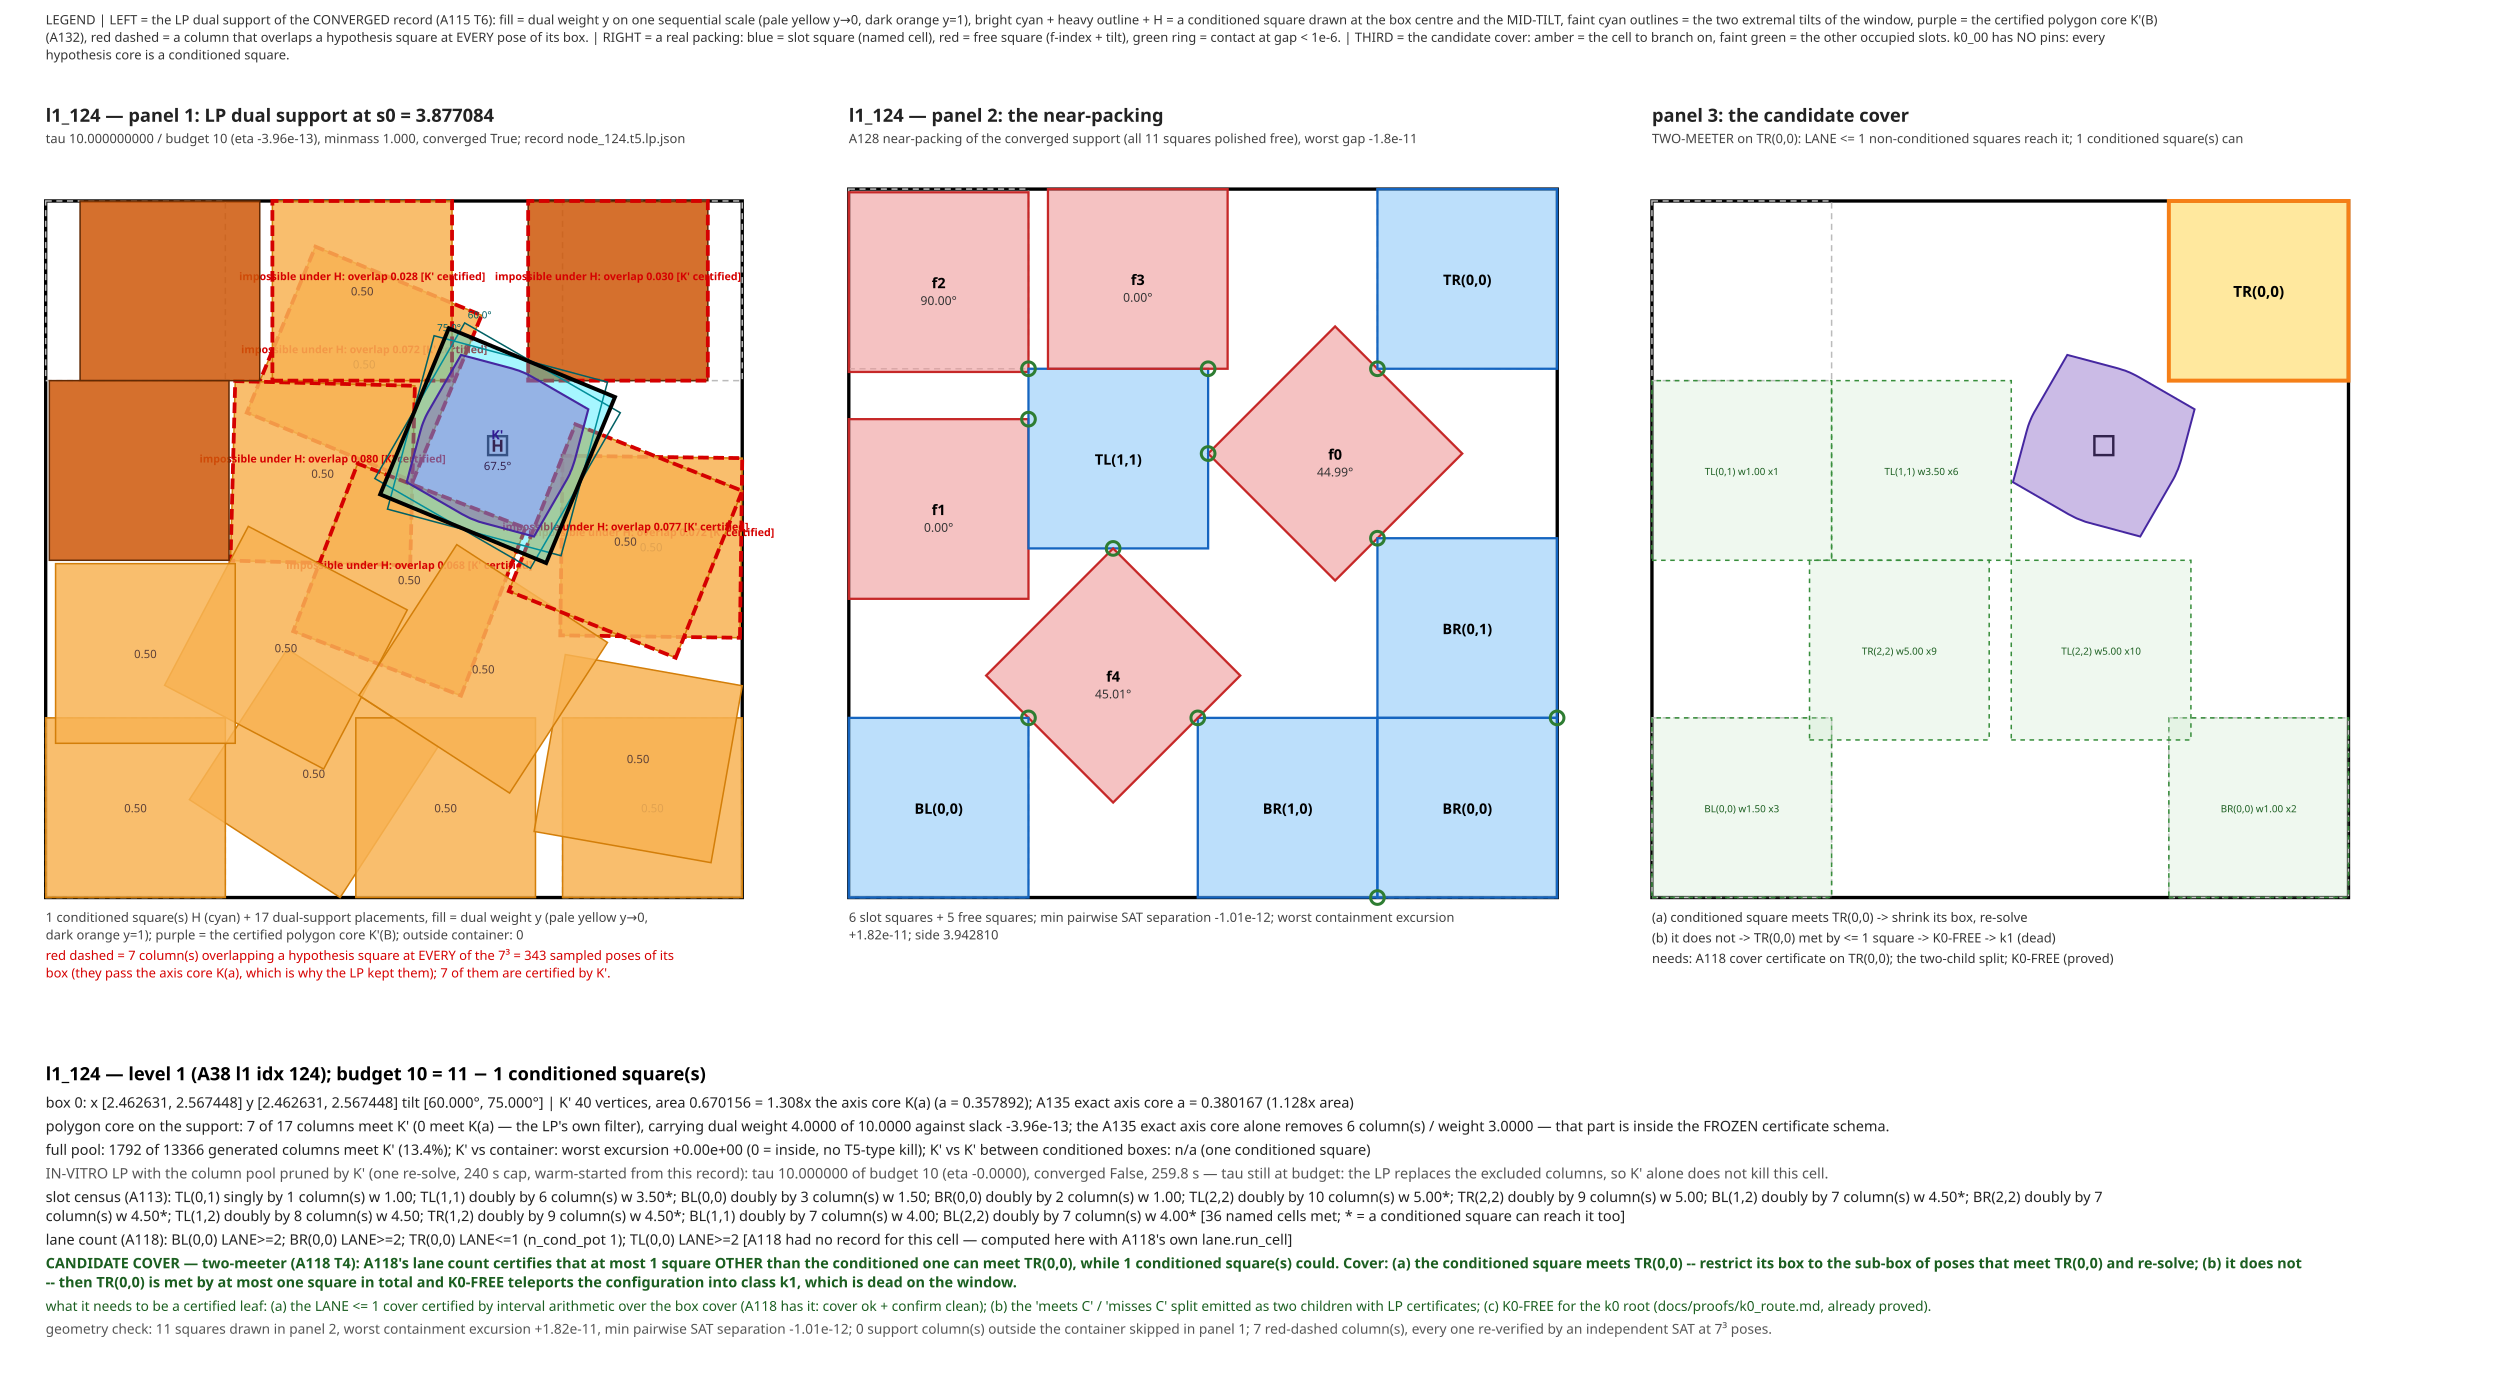
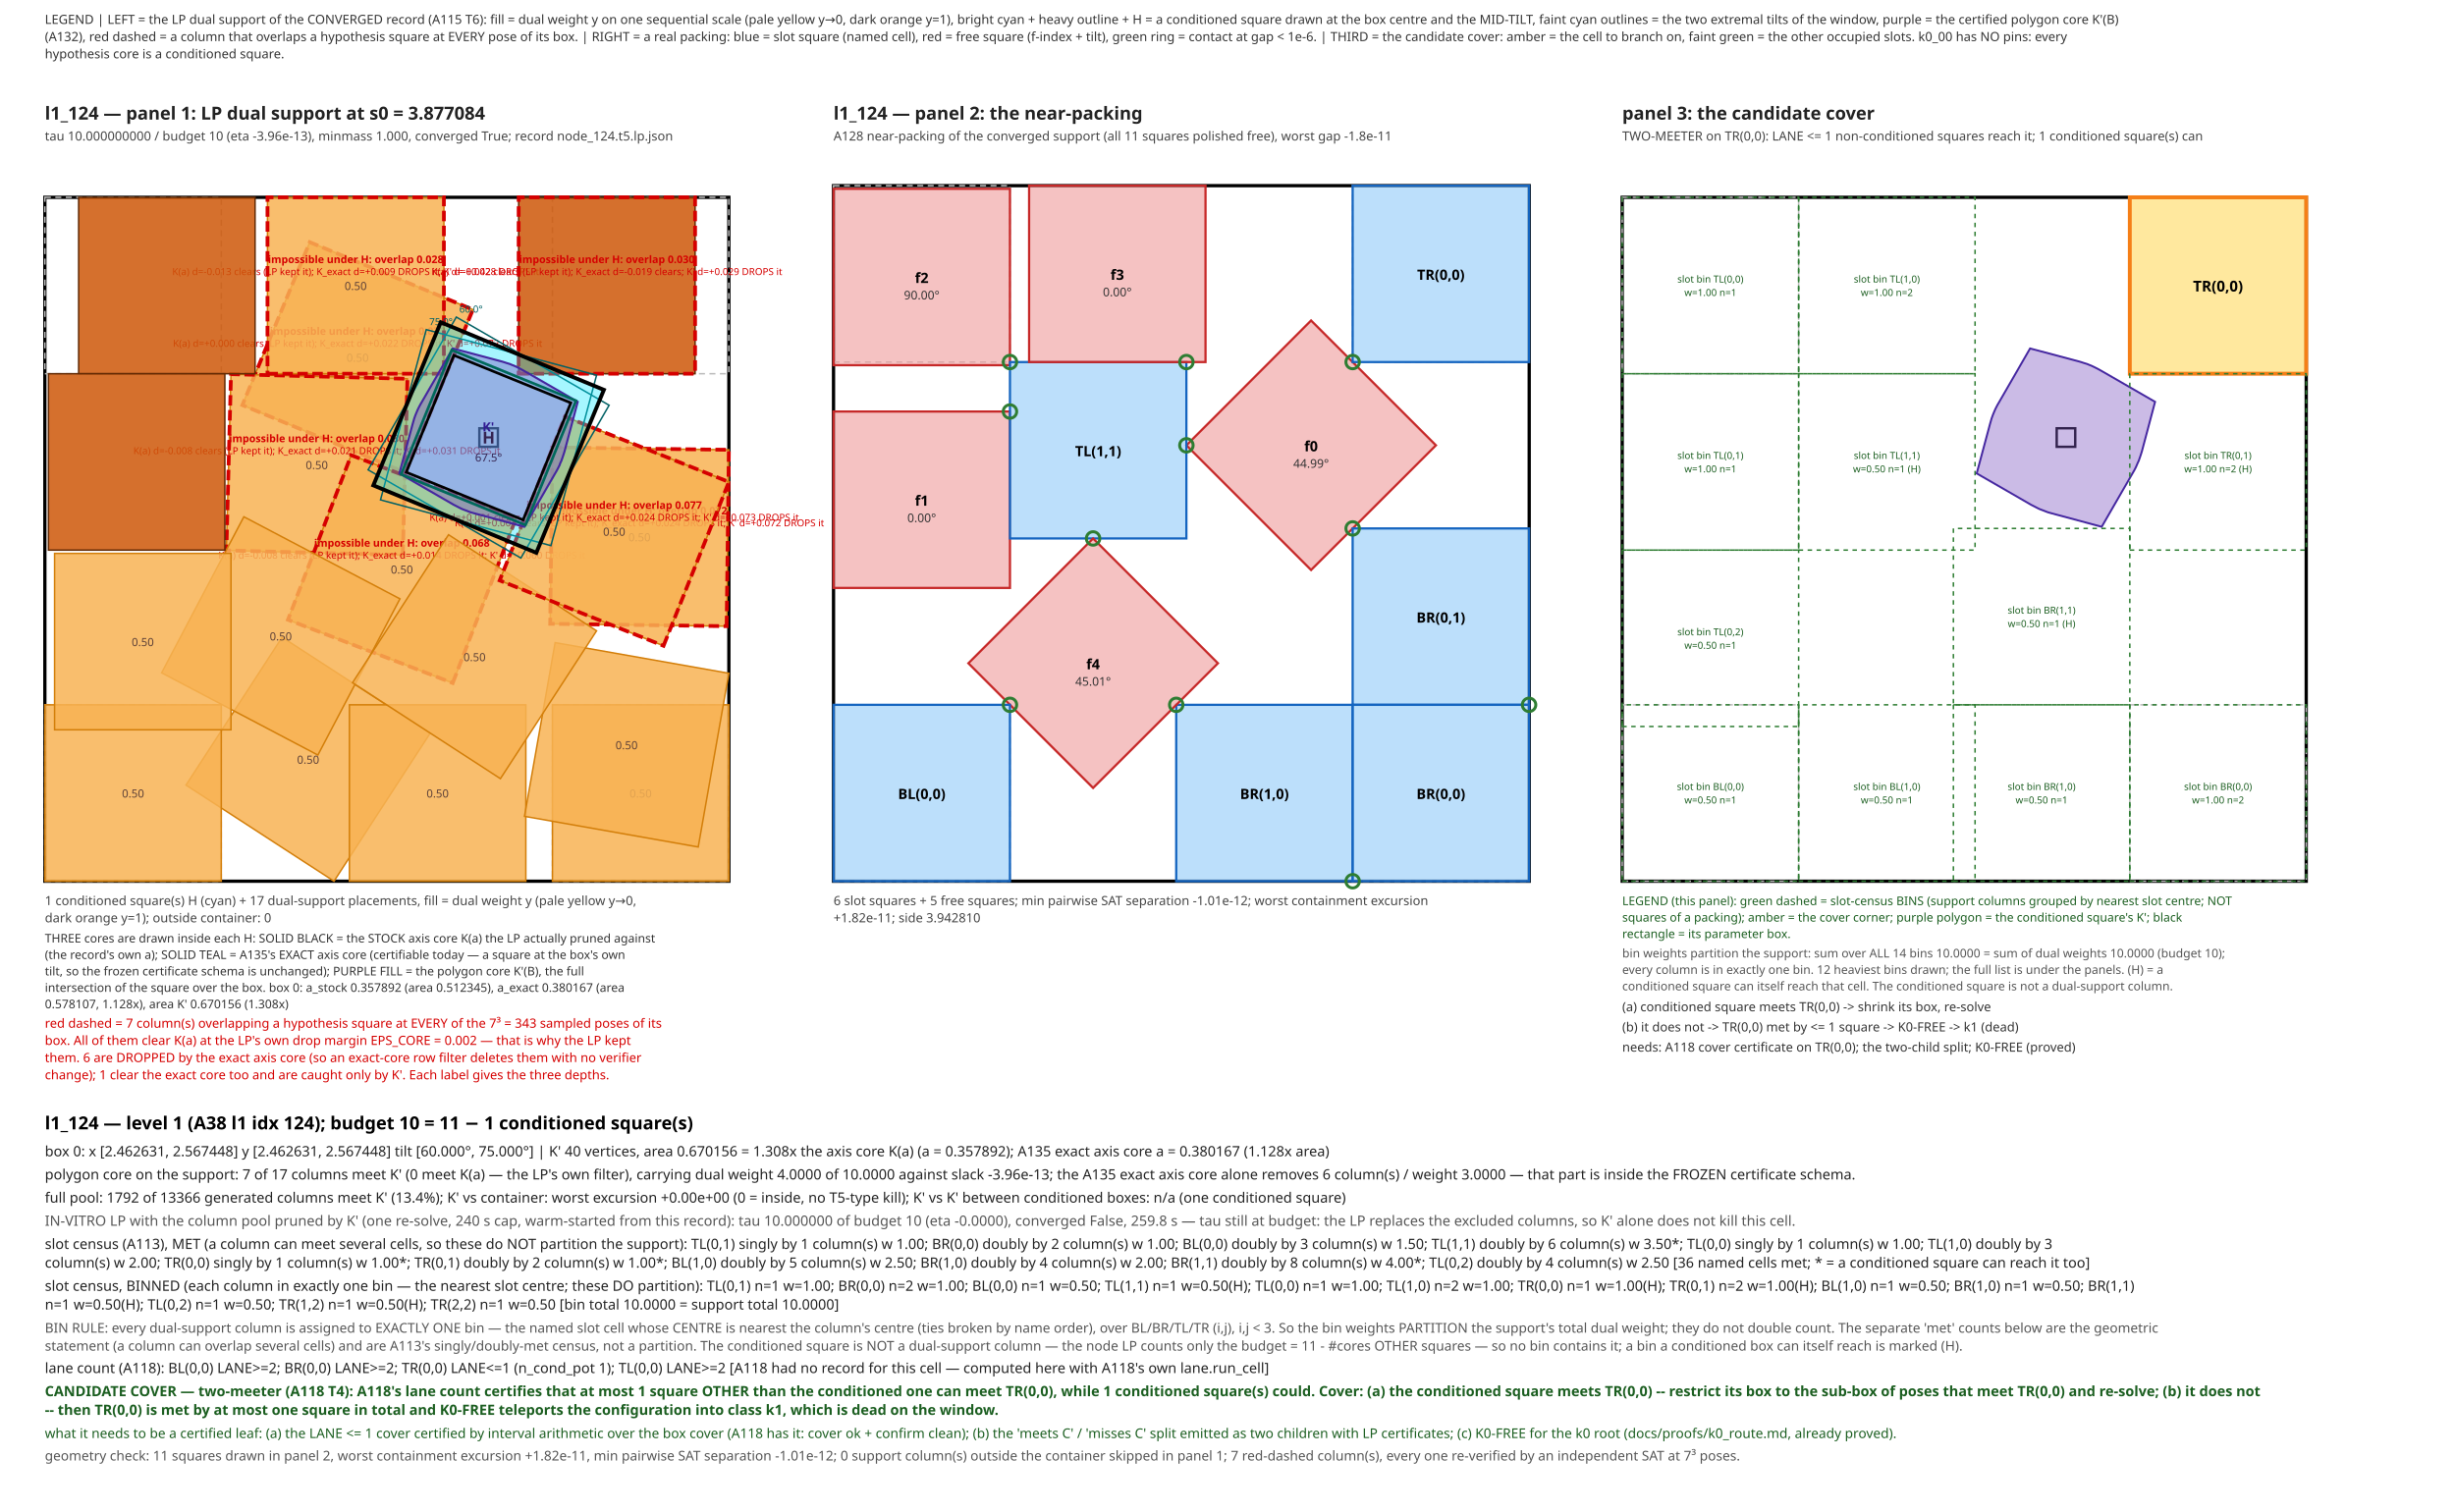
- <svg xmlns="http://www.w3.org/2000/svg" width="1642" height="910" font-family="Segoe UI, sans-serif" style="background:#fff">
+ <svg xmlns="http://www.w3.org/2000/svg" width="1642" height="1011" font-family="Segoe UI, sans-serif" style="background:#fff">
  <text x="30.0" y="16.0" font-size="8.5" fill="#333" text-anchor="start">LEGEND | LEFT = the LP dual support of the CONVERGED record (A115 T6): fill = dual weight y on one sequential scale (pale yellow y→0, dark orange y=1), bright cyan + heavy outline + H = a conditioned square drawn at the box centre and the MID-TILT, faint cyan outlines = the two extremal tilts of the window, purple = the certified polygon core K'(B)</text>
  <text x="30.0" y="27.5" font-size="8.5" fill="#333" text-anchor="start">(A132), red dashed = a column that overlaps a hypothesis square at EVERY pose of its box. | RIGHT = a real packing: blue = slot square (named cell), red = free square (f-index + tilt), green ring = contact at gap &lt; 1e-6. | THIRD = the candidate cover: amber = the cell to branch on, faint green = the other occupied slots. k0_00 has NO pins: every</text>
  <text x="30.0" y="39.0" font-size="8.5" fill="#333" text-anchor="start">hypothesis core is a conditioned square.</text>
  <text x="30.0" y="80.0" font-size="12" fill="#222" text-anchor="start" font-weight="bold">l1_124 — panel 1: LP dual support at s0 = 3.877084</text>
  <text x="30.0" y="94.0" font-size="8.5" fill="#444" text-anchor="start">tau 10.000000000 / budget 10 (eta -3.96e-13), minmass 1.000, converged True; record node_124.t5.lp.json</text>
  <rect x="30" y="132.0" width="457.5" height="457.5" fill="none" stroke="#000" stroke-width="2.2" />
  <rect x="30.0" y="471.5" width="118" height="118" fill="none" stroke="#bbb" stroke-width="1" stroke-dasharray="4,3" />
  <rect x="369.5" y="471.5" width="118" height="118" fill="none" stroke="#bbb" stroke-width="1" stroke-dasharray="4,3" />
  <rect x="30.0" y="132.0" width="118" height="118" fill="none" stroke="#bbb" stroke-width="1" stroke-dasharray="4,3" />
  <rect x="369.5" y="132.0" width="118" height="118" fill="none" stroke="#bbb" stroke-width="1" stroke-dasharray="4,3" />
  <polygon points="271.1,316.1 316.3,207.1 207.2,162.0 162.1,271.0" fill="hsl(35,92%,65%)" fill-opacity="0.85" stroke="hsl(35,92%,43%)" stroke-width="1.0" />
  <text x="239.2" y="242.0" font-size="7.5" fill="#5d4037" text-anchor="middle">0.50</text>
  <polygon points="271.1,316.1 316.3,207.1 207.2,162.0 162.1,271.0" fill="none" fill-opacity="0.00" stroke="#d50000" stroke-width="2.5" stroke-dasharray="7,3" />
-   <text x="239.2" y="232.0" font-size="7.0" fill="#d50000" text-anchor="middle" font-weight="bold">impossible under H: overlap 0.072  [K' certified]</text>
+   <text x="239.2" y="224.0" font-size="7.0" fill="#d50000" text-anchor="middle" font-weight="bold">impossible under H: overlap 0.072</text>
+   <text x="239.2" y="232.0" font-size="6.5" fill="#d50000" text-anchor="middle">K(a) d=+0.000 clears (LP kept it); K_exact d=+0.022 DROPS it; K' d=+0.072 DROPS it</text>
  <polygon points="269.4,371.3 272.5,253.4 154.5,250.3 151.4,368.2" fill="hsl(35,92%,65%)" fill-opacity="0.85" stroke="hsl(35,92%,43%)" stroke-width="1.0" />
  <text x="211.9" y="313.8" font-size="7.5" fill="#5d4037" text-anchor="middle">0.50</text>
  <polygon points="269.4,371.3 272.5,253.4 154.5,250.3 151.4,368.2" fill="none" fill-opacity="0.00" stroke="#d50000" stroke-width="2.5" stroke-dasharray="7,3" />
-   <text x="211.9" y="303.8" font-size="7.0" fill="#d50000" text-anchor="middle" font-weight="bold">impossible under H: overlap 0.080  [K' certified]</text>
+   <text x="211.9" y="295.8" font-size="7.0" fill="#d50000" text-anchor="middle" font-weight="bold">impossible under H: overlap 0.080</text>
+   <text x="211.9" y="303.8" font-size="6.5" fill="#d50000" text-anchor="middle">K(a) d=-0.008 clears (LP kept it); K_exact d=+0.021 DROPS it; K' d=+0.031 DROPS it</text>
  <polygon points="223.4,589.5 287.7,490.5 188.7,426.3 124.4,525.2" fill="hsl(35,92%,65%)" fill-opacity="0.85" stroke="hsl(35,92%,43%)" stroke-width="1.0" />
  <text x="206.1" y="510.9" font-size="7.5" fill="#5d4037" text-anchor="middle">0.50</text>
  <polygon points="233.7,589.5 351.7,589.5 351.7,471.5 233.7,471.5" fill="hsl(35,92%,65%)" fill-opacity="0.85" stroke="hsl(35,92%,43%)" stroke-width="1.0" />
  <text x="292.7" y="533.5" font-size="7.5" fill="#5d4037" text-anchor="middle">0.50</text>
  <polygon points="302.8,456.9 345.1,346.8 234.9,304.5 192.6,414.6" fill="hsl(35,92%,65%)" fill-opacity="0.85" stroke="hsl(35,92%,43%)" stroke-width="1.0" />
  <text x="268.8" y="383.7" font-size="7.5" fill="#5d4037" text-anchor="middle">0.50</text>
  <polygon points="302.8,456.9 345.1,346.8 234.9,304.5 192.6,414.6" fill="none" fill-opacity="0.00" stroke="#d50000" stroke-width="2.5" stroke-dasharray="7,3" />
-   <text x="268.8" y="373.7" font-size="7.0" fill="#d50000" text-anchor="middle" font-weight="bold">impossible under H: overlap 0.068  [K' certified]</text>
+   <text x="268.8" y="365.7" font-size="7.0" fill="#d50000" text-anchor="middle" font-weight="bold">impossible under H: overlap 0.068</text>
+   <text x="268.8" y="373.7" font-size="6.5" fill="#d50000" text-anchor="middle">K(a) d=-0.008 clears (LP kept it); K_exact d=+0.014 DROPS it; K' d=+0.060 DROPS it</text>
  <polygon points="486.0,418.9 487.5,300.9 369.5,299.3 368.0,417.3" fill="hsl(35,92%,65%)" fill-opacity="0.85" stroke="hsl(35,92%,43%)" stroke-width="1.0" />
  <text x="427.7" y="362.1" font-size="7.5" fill="#5d4037" text-anchor="middle">0.50</text>
  <polygon points="486.0,418.9 487.5,300.9 369.5,299.3 368.0,417.3" fill="none" fill-opacity="0.00" stroke="#d50000" stroke-width="2.5" stroke-dasharray="7,3" />
-   <text x="427.7" y="352.1" font-size="7.0" fill="#d50000" text-anchor="middle" font-weight="bold">impossible under H: overlap 0.072  [K' certified]</text>
+   <text x="427.7" y="344.1" font-size="7.0" fill="#d50000" text-anchor="middle" font-weight="bold">impossible under H: overlap 0.072</text>
+   <text x="427.7" y="352.1" font-size="6.5" fill="#d50000" text-anchor="middle">K(a) d=+0.001 clears (LP kept it); K_exact d=+0.024 DROPS it; K' d=+0.072 DROPS it</text>
  <polygon points="369.5,589.5 487.5,589.5 487.5,471.5 369.5,471.5" fill="hsl(35,92%,65%)" fill-opacity="0.85" stroke="hsl(35,92%,43%)" stroke-width="1.0" />
  <text x="428.5" y="533.5" font-size="7.5" fill="#5d4037" text-anchor="middle">0.50</text>
  <polygon points="467.0,566.6 487.5,450.4 371.3,429.9 350.8,546.1" fill="hsl(35,92%,65%)" fill-opacity="0.85" stroke="hsl(35,92%,43%)" stroke-width="1.0" />
  <text x="419.1" y="501.2" font-size="7.5" fill="#5d4037" text-anchor="middle">0.50</text>
  <polygon points="30.0,589.5 148.0,589.5 148.0,471.5 30.0,471.5" fill="hsl(35,92%,65%)" fill-opacity="0.85" stroke="hsl(35,92%,43%)" stroke-width="1.0" />
  <text x="89.0" y="533.5" font-size="7.5" fill="#5d4037" text-anchor="middle">0.50</text>
  <polygon points="212.6,505.1 267.5,400.6 163.1,345.7 108.1,450.1" fill="hsl(35,92%,65%)" fill-opacity="0.85" stroke="hsl(35,92%,43%)" stroke-width="1.0" />
  <text x="187.8" y="428.4" font-size="7.5" fill="#5d4037" text-anchor="middle">0.50</text>
  <polygon points="178.9,250.0 296.9,250.0 296.9,132.0 178.9,132.0" fill="hsl(35,92%,65%)" fill-opacity="0.85" stroke="hsl(35,92%,43%)" stroke-width="1.0" />
  <text x="237.9" y="194.0" font-size="7.5" fill="#5d4037" text-anchor="middle">0.50</text>
  <polygon points="178.9,250.0 296.9,250.0 296.9,132.0 178.9,132.0" fill="none" fill-opacity="0.00" stroke="#d50000" stroke-width="2.5" stroke-dasharray="7,3" />
-   <text x="237.9" y="184.0" font-size="7.0" fill="#d50000" text-anchor="middle" font-weight="bold">impossible under H: overlap 0.028  [K' certified]</text>
+   <text x="237.9" y="176.0" font-size="7.0" fill="#d50000" text-anchor="middle" font-weight="bold">impossible under H: overlap 0.028</text>
+   <text x="237.9" y="184.0" font-size="6.5" fill="#d50000" text-anchor="middle">K(a) d=-0.013 clears (LP kept it); K_exact d=+0.009 DROPS it; K' d=+0.028 DROPS it</text>
  <polygon points="334.7,520.9 399.0,422.0 300.0,357.7 235.8,456.7" fill="hsl(35,92%,65%)" fill-opacity="0.85" stroke="hsl(35,92%,43%)" stroke-width="1.0" />
  <text x="317.4" y="442.3" font-size="7.5" fill="#5d4037" text-anchor="middle">0.50</text>
  <polygon points="443.8,432.0 487.5,322.4 377.9,278.7 334.2,388.3" fill="hsl(35,92%,65%)" fill-opacity="0.85" stroke="hsl(35,92%,43%)" stroke-width="1.0" />
  <text x="410.8" y="358.4" font-size="7.5" fill="#5d4037" text-anchor="middle">0.50</text>
  <polygon points="443.8,432.0 487.5,322.4 377.9,278.7 334.2,388.3" fill="none" fill-opacity="0.00" stroke="#d50000" stroke-width="2.5" stroke-dasharray="7,3" />
-   <text x="410.8" y="348.4" font-size="7.0" fill="#d50000" text-anchor="middle" font-weight="bold">impossible under H: overlap 0.077  [K' certified]</text>
+   <text x="410.8" y="340.4" font-size="7.0" fill="#d50000" text-anchor="middle" font-weight="bold">impossible under H: overlap 0.077</text>
+   <text x="410.8" y="348.4" font-size="6.5" fill="#d50000" text-anchor="middle">K(a) d=+0.001 clears (LP kept it); K_exact d=+0.024 DROPS it; K' d=+0.073 DROPS it</text>
  <polygon points="36.5,488.2 154.5,488.2 154.5,370.2 36.5,370.2" fill="hsl(35,92%,65%)" fill-opacity="0.85" stroke="hsl(35,92%,43%)" stroke-width="1.0" />
  <text x="95.5" y="432.2" font-size="7.5" fill="#5d4037" text-anchor="middle">0.50</text>
  <polygon points="52.6,250.0 170.6,250.0 170.6,132.0 52.6,132.0" fill="hsl(24,92%,42%)" fill-opacity="0.85" stroke="hsl(24,92%,20%)" stroke-width="1.0" />
  <polygon points="346.9,250.0 464.9,250.0 464.9,132.0 346.9,132.0" fill="hsl(24,92%,42%)" fill-opacity="0.85" stroke="hsl(24,92%,20%)" stroke-width="1.0" />
  <polygon points="346.9,250.0 464.9,250.0 464.9,132.0 346.9,132.0" fill="none" fill-opacity="0.00" stroke="#d50000" stroke-width="2.5" stroke-dasharray="7,3" />
-   <text x="405.9" y="184.0" font-size="7.0" fill="#d50000" text-anchor="middle" font-weight="bold">impossible under H: overlap 0.030  [K' certified]</text>
+   <text x="405.9" y="176.0" font-size="7.0" fill="#d50000" text-anchor="middle" font-weight="bold">impossible under H: overlap 0.030</text>
+   <text x="405.9" y="184.0" font-size="6.5" fill="#d50000" text-anchor="middle">K(a) d=-0.042 clears (LP kept it); K_exact d=-0.019 clears; K' d=+0.029 DROPS it</text>
  <polygon points="32.4,368.0 150.4,368.0 150.4,250.0 32.4,250.0" fill="hsl(24,92%,42%)" fill-opacity="0.85" stroke="hsl(24,92%,20%)" stroke-width="1.0" />
  <rect x="320.6" y="286.5" width="12.4" height="12.4" fill="none" stroke="#000" stroke-width="1.6" />
  <polygon points="348.4,373.3 407.4,271.1 305.2,212.1 246.2,314.3" fill="#00e5ff" fill-opacity="0.00" stroke="#006064" stroke-width="1.0" />
  <text x="307.2" y="209.1" font-size="6.5" fill="#006064" text-anchor="start">60.0°</text>
  <polygon points="368.5,365.0 399.0,251.0 285.1,220.5 254.5,334.4" fill="#00e5ff" fill-opacity="0.00" stroke="#006064" stroke-width="1.0" />
  <text x="287.1" y="217.5" font-size="6.5" fill="#006064" text-anchor="start">75.0°</text>
  <polygon points="358.7,369.8 403.9,260.8 294.8,215.6 249.7,324.7" fill="#00e5ff" fill-opacity="0.35" stroke="#000" stroke-width="2.6" />
  <text x="326.8" y="296.7" font-size="11" fill="#000" text-anchor="middle" font-weight="bold">H</text>
  <text x="326.8" y="308.7" font-size="7.5" fill="#000" text-anchor="middle">67.5°</text>
  <polygon points="267.1,316.7 303.5,337.7 304.9,338.4 307.2,339.6 309.0,340.5 310.3,341.0 311.9,341.6 313.4,342.2 314.7,342.7 317.6,343.5 350.7,352.4 371.7,316.0 372.4,314.8 373.5,312.7 374.3,311.1 374.7,309.9 375.5,308.2 376.4,305.6 377.1,303.5 377.6,301.9 386.4,268.8 350.0,247.8 348.0,246.7 345.7,245.5 343.7,244.6 342.4,244.1 341.0,243.5 338.7,242.8 337.2,242.3 335.9,241.9 302.8,233.1 281.8,269.5 281.2,270.5 280.3,272.2 279.5,273.8 278.6,275.9 277.9,277.6 277.1,279.8 276.4,282.2 276.0,283.6" fill="#7e57c2" fill-opacity="0.42" stroke="#4527a0" stroke-width="1.4" />
+   <polygon points="351.4,351.2 385.2,268.1 302.2,234.2 268.3,317.3" fill="none" fill-opacity="0.00" stroke="#00695c" stroke-width="1.8" />
+   <polygon points="349.9,347.8 381.8,269.5 303.6,237.7 271.7,315.9" fill="none" fill-opacity="0.00" stroke="#000000" stroke-width="1.8" />
  <text x="326.6" y="288.6" font-size="8.5" fill="#311b92" text-anchor="middle" font-weight="bold">K'</text>
  <text x="30.0" y="605.5" font-size="8.5" fill="#444" text-anchor="start">1 conditioned square(s) H (cyan) + 17 dual-support placements, fill = dual weight y (pale yellow y→0,</text>
-   <text x="30.0" y="617.0" font-size="8.5" fill="#444" text-anchor="start">dark orange y=1); purple = the certified polygon core K'(B); outside container: 0</text>
-   <text x="30.0" y="630.5" font-size="8.5" fill="#d50000" text-anchor="start">red dashed = 7 column(s) overlapping a hypothesis square at EVERY of the 7³ = 343 sampled poses of its</text>
-   <text x="30.0" y="642.0" font-size="8.5" fill="#d50000" text-anchor="start">box (they pass the axis core K(a), which is why the LP kept them); 7 of them are certified by K'.</text>
+   <text x="30.0" y="617.0" font-size="8.5" fill="#444" text-anchor="start">dark orange y=1); outside container: 0</text>
+   <text x="30.0" y="630.5" font-size="8.0" fill="#333" text-anchor="start">THREE cores are drawn inside each H: SOLID BLACK = the STOCK axis core K(a) the LP actually pruned against</text>
+   <text x="30.0" y="641.5" font-size="8.0" fill="#333" text-anchor="start">(the record's own a); SOLID TEAL = A135's EXACT axis core (certifiable today — a square at the box's own</text>
+   <text x="30.0" y="652.5" font-size="8.0" fill="#333" text-anchor="start">tilt, so the frozen certificate schema is unchanged); PURPLE FILL = the polygon core K'(B), the full</text>
+   <text x="30.0" y="663.5" font-size="8.0" fill="#333" text-anchor="start">intersection of the square over the box. box 0: a_stock 0.357892 (area 0.512345), a_exact 0.380167 (area</text>
+   <text x="30.0" y="674.5" font-size="8.0" fill="#333" text-anchor="start">0.578107, 1.128x), area K' 0.670156 (1.308x)</text>
+   <text x="30.0" y="687.5" font-size="8.5" fill="#d50000" text-anchor="start">red dashed = 7 column(s) overlapping a hypothesis square at EVERY of the 7³ = 343 sampled poses of its</text>
+   <text x="30.0" y="699.0" font-size="8.5" fill="#d50000" text-anchor="start">box. All of them clear K(a) at the LP's own drop margin EPS_CORE = 0.002 — that is why the LP kept</text>
+   <text x="30.0" y="710.5" font-size="8.5" fill="#d50000" text-anchor="start">them. 6 are DROPPED by the exact axis core (so an exact-core row filter deletes them with no verifier</text>
+   <text x="30.0" y="722.0" font-size="8.5" fill="#d50000" text-anchor="start">change); 1 clear the exact core too and are caught only by K'. Each label gives the three depths.</text>
  <text x="557.5" y="80.0" font-size="12" fill="#222" text-anchor="start" font-weight="bold">l1_124 — panel 2: the near-packing</text>
  <text x="557.5" y="94.0" font-size="8.5" fill="#444" text-anchor="start">A128 near-packing of the converged support (all 11 squares polished free), worst gap -1.8e-11</text>
  <rect x="557.496" y="124.2" width="465.3" height="465.3" fill="none" stroke="#000" stroke-width="2.2" />
  <rect x="557.5" y="471.5" width="118" height="118" fill="none" stroke="#bbb" stroke-width="1" stroke-dasharray="4,3" />
  <rect x="904.7" y="471.5" width="118" height="118" fill="none" stroke="#bbb" stroke-width="1" stroke-dasharray="4,3" />
  <rect x="557.5" y="124.2" width="118" height="118" fill="none" stroke="#bbb" stroke-width="1" stroke-dasharray="4,3" />
  <rect x="904.7" y="124.2" width="118" height="118" fill="none" stroke="#bbb" stroke-width="1" stroke-dasharray="4,3" />
  <polygon points="876.9,381.3 960.4,297.9 876.9,214.4 793.5,297.9" fill="#ef9a9a" fill-opacity="0.60" stroke="#c62828" stroke-width="1.5" />
  <text x="876.9" y="301.9" font-size="9.5" fill="#000" text-anchor="middle" font-weight="bold">f0</text>
  <text x="876.9" y="312.9" font-size="8" fill="#333" text-anchor="middle">44.99°</text>
  <polygon points="557.5,393.3 675.5,393.3 675.5,275.3 557.5,275.3" fill="#ef9a9a" fill-opacity="0.60" stroke="#c62828" stroke-width="1.5" />
  <text x="616.5" y="338.3" font-size="9.5" fill="#000" text-anchor="middle" font-weight="bold">f1</text>
  <text x="616.5" y="349.3" font-size="8" fill="#333" text-anchor="middle">0.00°</text>
  <polygon points="904.7,242.2 1022.7,242.2 1022.7,124.2 904.7,124.2" fill="#90caf9" fill-opacity="0.60" stroke="#1565c0" stroke-width="1.5" />
  <text x="963.7" y="187.2" font-size="9.5" fill="#000" text-anchor="middle" font-weight="bold">TR(0,0)</text>
  <polygon points="557.5,244.3 675.5,244.3 675.5,126.3 557.5,126.3" fill="#ef9a9a" fill-opacity="0.60" stroke="#c62828" stroke-width="1.5" />
  <text x="616.5" y="189.3" font-size="9.5" fill="#000" text-anchor="middle" font-weight="bold">f2</text>
  <text x="616.5" y="200.3" font-size="8" fill="#333" text-anchor="middle">90.00°</text>
  <polygon points="793.5,360.2 793.5,242.2 675.5,242.2 675.5,360.2" fill="#90caf9" fill-opacity="0.60" stroke="#1565c0" stroke-width="1.5" />
  <text x="734.5" y="305.2" font-size="9.5" fill="#000" text-anchor="middle" font-weight="bold">TL(1,1)</text>
  <polygon points="1022.7,471.5 1022.7,353.5 904.7,353.5 904.7,471.5" fill="#90caf9" fill-opacity="0.60" stroke="#1565c0" stroke-width="1.5" />
  <text x="963.7" y="416.5" font-size="9.5" fill="#000" text-anchor="middle" font-weight="bold">BR(0,1)</text>
  <polygon points="688.3,242.2 806.3,242.2 806.3,124.2 688.3,124.2" fill="#ef9a9a" fill-opacity="0.60" stroke="#c62828" stroke-width="1.5" />
  <text x="747.3" y="187.2" font-size="9.5" fill="#000" text-anchor="middle" font-weight="bold">f3</text>
  <text x="747.3" y="198.2" font-size="8" fill="#333" text-anchor="middle">0.00°</text>
  <polygon points="786.7,589.5 904.7,589.5 904.7,471.5 786.7,471.5" fill="#90caf9" fill-opacity="0.60" stroke="#1565c0" stroke-width="1.5" />
  <text x="845.7" y="534.5" font-size="9.5" fill="#000" text-anchor="middle" font-weight="bold">BR(1,0)</text>
  <polygon points="731.1,527.1 814.6,443.7 731.1,360.2 647.7,443.7" fill="#ef9a9a" fill-opacity="0.60" stroke="#c62828" stroke-width="1.5" />
  <text x="731.1" y="447.7" font-size="9.5" fill="#000" text-anchor="middle" font-weight="bold">f4</text>
  <text x="731.1" y="458.7" font-size="8" fill="#333" text-anchor="middle">45.01°</text>
  <polygon points="904.7,589.5 1022.7,589.5 1022.7,471.5 904.7,471.5" fill="#90caf9" fill-opacity="0.60" stroke="#1565c0" stroke-width="1.5" />
  <text x="963.7" y="534.5" font-size="9.5" fill="#000" text-anchor="middle" font-weight="bold">BR(0,0)</text>
  <polygon points="557.5,589.5 675.5,589.5 675.5,471.5 557.5,471.5" fill="#90caf9" fill-opacity="0.60" stroke="#1565c0" stroke-width="1.5" />
  <text x="616.5" y="534.5" font-size="9.5" fill="#000" text-anchor="middle" font-weight="bold">BL(0,0)</text>
  <circle cx="904.7" cy="242.2" r="4.5" fill="none" stroke="#2e7d32" stroke-width="2" />
  <circle cx="793.5" cy="297.9" r="4.5" fill="none" stroke="#2e7d32" stroke-width="2" />
  <circle cx="904.7" cy="353.5" r="4.5" fill="none" stroke="#2e7d32" stroke-width="2" />
  <circle cx="675.5" cy="275.3" r="4.5" fill="none" stroke="#2e7d32" stroke-width="2" />
  <circle cx="675.5" cy="242.2" r="4.5" fill="none" stroke="#2e7d32" stroke-width="2" />
  <circle cx="793.5" cy="242.2" r="4.5" fill="none" stroke="#2e7d32" stroke-width="2" />
  <circle cx="731.1" cy="360.2" r="4.5" fill="none" stroke="#2e7d32" stroke-width="2" />
  <circle cx="1022.7" cy="471.5" r="4.5" fill="none" stroke="#2e7d32" stroke-width="2" />
  <circle cx="786.7" cy="471.5" r="4.5" fill="none" stroke="#2e7d32" stroke-width="2" />
  <circle cx="904.7" cy="589.5" r="4.5" fill="none" stroke="#2e7d32" stroke-width="2" />
  <circle cx="675.5" cy="471.5" r="4.5" fill="none" stroke="#2e7d32" stroke-width="2" />
  <text x="557.5" y="605.5" font-size="8.5" fill="#444" text-anchor="start">6 slot squares + 5 free squares; min pairwise SAT separation -1.01e-12; worst containment excursion</text>
  <text x="557.5" y="617.0" font-size="8.5" fill="#444" text-anchor="start">+1.82e-11; side 3.942810</text>
  <text x="1085.0" y="80.0" font-size="12" fill="#222" text-anchor="start" font-weight="bold">panel 3: the candidate cover</text>
  <text x="1085.0" y="94.0" font-size="8.5" fill="#444" text-anchor="start">TWO-MEETER on TR(0,0): LANE &lt;= 1 non-conditioned squares reach it; 1 conditioned square(s) can</text>
  <rect x="1084.992" y="132.0" width="457.5" height="457.5" fill="none" stroke="#000" stroke-width="2.2" />
  <rect x="1085.0" y="471.5" width="118" height="118" fill="none" stroke="#bbb" stroke-width="1" stroke-dasharray="4,3" />
  <rect x="1424.5" y="471.5" width="118" height="118" fill="none" stroke="#bbb" stroke-width="1" stroke-dasharray="4,3" />
  <rect x="1085.0" y="132.0" width="118" height="118" fill="none" stroke="#bbb" stroke-width="1" stroke-dasharray="4,3" />
  <rect x="1424.5" y="132.0" width="118" height="118" fill="none" stroke="#bbb" stroke-width="1" stroke-dasharray="4,3" />
  <rect x="1375.6" y="286.5" width="12.4" height="12.4" fill="none" stroke="#000" stroke-width="1.6" />
  <polygon points="1322.1,316.7 1358.5,337.7 1359.9,338.4 1362.2,339.6 1364.0,340.5 1365.3,341.0 1366.9,341.6 1368.4,342.2 1369.7,342.7 1372.6,343.5 1405.7,352.4 1426.7,316.0 1427.4,314.8 1428.5,312.7 1429.2,311.1 1429.7,309.9 1430.5,308.2 1431.4,305.6 1432.1,303.5 1432.6,301.9 1441.4,268.8 1405.0,247.8 1403.0,246.7 1400.6,245.5 1398.7,244.6 1397.4,244.1 1396.0,243.5 1393.7,242.8 1392.2,242.3 1390.9,241.9 1357.8,233.1 1336.8,269.5 1336.2,270.5 1335.3,272.2 1334.5,273.8 1333.6,275.9 1332.9,277.6 1332.1,279.8 1331.4,282.2 1331.0,283.6" fill="#7e57c2" fill-opacity="0.40" stroke="#4527a0" stroke-width="1.3" />
  <polygon points="1424.5,250.0 1542.5,250.0 1542.5,132.0 1424.5,132.0" fill="#ffd54f" fill-opacity="0.55" stroke="#f57f17" stroke-width="2.6" />
  <text x="1483.5" y="195.0" font-size="10" fill="#000" text-anchor="middle" font-weight="bold">TR(0,0)</text>
-   <polygon points="1085.0,368.0 1203.0,368.0 1203.0,250.0 1085.0,250.0" fill="#c8e6c9" fill-opacity="0.30" stroke="#388e3c" stroke-width="1.0" stroke-dasharray="3,3" />
-   <text x="1144.0" y="312.0" font-size="6.5" fill="#1b5e20" text-anchor="middle">TL(0,1) w1.00 x1</text>
-   <polygon points="1203.0,368.0 1321.0,368.0 1321.0,250.0 1203.0,250.0" fill="#c8e6c9" fill-opacity="0.30" stroke="#388e3c" stroke-width="1.0" stroke-dasharray="3,3" />
-   <text x="1262.0" y="312.0" font-size="6.5" fill="#1b5e20" text-anchor="middle">TL(1,1) w3.50 x6</text>
-   <polygon points="1085.0,589.5 1203.0,589.5 1203.0,471.5 1085.0,471.5" fill="#c8e6c9" fill-opacity="0.30" stroke="#388e3c" stroke-width="1.0" stroke-dasharray="3,3" />
-   <text x="1144.0" y="533.5" font-size="6.5" fill="#1b5e20" text-anchor="middle">BL(0,0) w1.50 x3</text>
-   <polygon points="1424.5,589.5 1542.5,589.5 1542.5,471.5 1424.5,471.5" fill="#c8e6c9" fill-opacity="0.30" stroke="#388e3c" stroke-width="1.0" stroke-dasharray="3,3" />
-   <text x="1483.5" y="533.5" font-size="6.5" fill="#1b5e20" text-anchor="middle">BR(0,0) w1.00 x2</text>
-   <polygon points="1321.0,486.0 1439.0,486.0 1439.0,368.0 1321.0,368.0" fill="#c8e6c9" fill-opacity="0.30" stroke="#388e3c" stroke-width="1.0" stroke-dasharray="3,3" />
-   <text x="1380.0" y="430.0" font-size="6.5" fill="#1b5e20" text-anchor="middle">TL(2,2) w5.00 x10</text>
-   <polygon points="1188.5,486.0 1306.5,486.0 1306.5,368.0 1188.5,368.0" fill="#c8e6c9" fill-opacity="0.30" stroke="#388e3c" stroke-width="1.0" stroke-dasharray="3,3" />
-   <text x="1247.5" y="430.0" font-size="6.5" fill="#1b5e20" text-anchor="middle">TR(2,2) w5.00 x9</text>
-   <text x="1085.0" y="605.5" font-size="8.5" fill="#333" text-anchor="start">(a) conditioned square meets TR(0,0) -&gt; shrink its box, re-solve</text>
-   <text x="1085.0" y="619.0" font-size="8.5" fill="#333" text-anchor="start">(b) it does not -&gt; TR(0,0) met by &lt;= 1 square -&gt; K0-FREE -&gt; k1 (dead)</text>
-   <text x="1085.0" y="632.5" font-size="8.5" fill="#333" text-anchor="start">needs: A118 cover certificate on TR(0,0); the two-child split; K0-FREE (proved)</text>
-   <text x="30.0" y="709.5" font-size="12" fill="#000" text-anchor="start" font-weight="bold">l1_124 — level 1 (A38 l1 idx 124); budget 10 = 11 − 1 conditioned square(s)</text>
-   <text x="30.0" y="727.5" font-size="9.5" fill="#222" text-anchor="start">box 0: x [2.462631, 2.567448] y [2.462631, 2.567448] tilt [60.000°, 75.000°] | K' 40 vertices, area 0.670156 = 1.308x the axis core K(a) (a = 0.357892); A135 exact axis core a = 0.380167 (1.128x area)</text>
-   <text x="30.0" y="743.0" font-size="9.5" fill="#222" text-anchor="start">polygon core on the support: 7 of 17 columns meet K' (0 meet K(a) — the LP's own filter), carrying dual weight 4.0000 of 10.0000 against slack -3.96e-13; the A135 exact axis core alone removes 6 column(s) / weight 3.0000 — that part is inside the FROZEN certificate schema.</text>
-   <text x="30.0" y="758.5" font-size="9.5" fill="#222" text-anchor="start">full pool: 1792 of 13366 generated columns meet K' (13.4%); K' vs container: worst excursion +0.00e+00 (0 = inside, no T5-type kill); K' vs K' between conditioned boxes: n/a (one conditioned square)</text>
-   <text x="30.0" y="774.0" font-size="9.5" fill="#555" text-anchor="start">IN-VITRO LP with the column pool pruned by K' (one re-solve, 240 s cap, warm-started from this record): tau 10.000000 of budget 10 (eta -0.0000), converged False, 259.8 s — tau still at budget: the LP replaces the excluded columns, so K' alone does not kill this cell.</text>
-   <text x="30.0" y="789.5" font-size="9.5" fill="#222" text-anchor="start">slot census (A113): TL(0,1) singly by 1 column(s) w 1.00; TL(1,1) doubly by 6 column(s) w 3.50*; BL(0,0) doubly by 3 column(s) w 1.50; BR(0,0) doubly by 2 column(s) w 1.00; TL(2,2) doubly by 10 column(s) w 5.00*; TR(2,2) doubly by 9 column(s) w 5.00; BL(1,2) doubly by 7 column(s) w 4.50*; BR(2,2) doubly by 7</text>
-   <text x="30.0" y="802.0" font-size="9.5" fill="#222" text-anchor="start">column(s) w 4.50*; TL(1,2) doubly by 8 column(s) w 4.50; TR(1,2) doubly by 9 column(s) w 4.50*; BL(1,1) doubly by 7 column(s) w 4.00; BL(2,2) doubly by 7 column(s) w 4.00* [36 named cells met; * = a conditioned square can reach it too]</text>
-   <text x="30.0" y="817.5" font-size="9.5" fill="#222" text-anchor="start">lane count (A118): BL(0,0) LANE&gt;=2; BR(0,0) LANE&gt;=2; TR(0,0) LANE&lt;=1 (n_cond_pot 1); TL(0,0) LANE&gt;=2 [A118 had no record for this cell — computed here with A118's own lane.run_cell]</text>
-   <text x="30.0" y="833.0" font-size="9.5" fill="#1b5e20" text-anchor="start" font-weight="bold">CANDIDATE COVER — two-meeter (A118 T4): A118's lane count certifies that at most 1 square OTHER than the conditioned one can meet TR(0,0), while 1 conditioned square(s) could. Cover: (a) the conditioned square meets TR(0,0) -- restrict its box to the sub-box of poses that meet TR(0,0) and re-solve; (b) it does not</text>
-   <text x="30.0" y="845.5" font-size="9.5" fill="#1b5e20" text-anchor="start" font-weight="bold">-- then TR(0,0) is met by at most one square in total and K0-FREE teleports the configuration into class k1, which is dead on the window.</text>
-   <text x="30.0" y="861.0" font-size="9.0" fill="#1b5e20" text-anchor="start">what it needs to be a certified leaf: (a) the LANE &lt;= 1 cover certified by interval arithmetic over the box cover (A118 has it: cover ok + confirm clean); (b) the 'meets C' / 'misses C' split emitted as two children with LP certificates; (c) K0-FREE for the k0 root (docs/proofs/k0_route.md, already proved).</text>
-   <text x="30.0" y="876.0" font-size="9.0" fill="#555" text-anchor="start">geometry check: 11 squares drawn in panel 2, worst containment excursion +1.82e-11, min pairwise SAT separation -1.01e-12; 0 support column(s) outside the container skipped in panel 1; 7 red-dashed column(s), every one re-verified by an independent SAT at 7³ poses.</text>
+   <polygon points="1085.0,368.0 1203.0,368.0 1203.0,250.0 1085.0,250.0" fill="none" fill-opacity="0.00" stroke="#2e7d32" stroke-width="1.0" stroke-dasharray="3,3" />
+   <text x="1144.0" y="307.0" font-size="6.5" fill="#1b5e20" text-anchor="middle">slot bin TL(0,1)</text>
+   <text x="1144.0" y="316.0" font-size="6.5" fill="#1b5e20" text-anchor="middle">w=1.00 n=1</text>
+   <polygon points="1424.5,589.5 1542.5,589.5 1542.5,471.5 1424.5,471.5" fill="none" fill-opacity="0.00" stroke="#2e7d32" stroke-width="1.0" stroke-dasharray="3,3" />
+   <text x="1483.5" y="528.5" font-size="6.5" fill="#1b5e20" text-anchor="middle">slot bin BR(0,0)</text>
+   <text x="1483.5" y="537.5" font-size="6.5" fill="#1b5e20" text-anchor="middle">w=1.00 n=2</text>
+   <polygon points="1085.0,250.0 1203.0,250.0 1203.0,132.0 1085.0,132.0" fill="none" fill-opacity="0.00" stroke="#2e7d32" stroke-width="1.0" stroke-dasharray="3,3" />
+   <text x="1144.0" y="189.0" font-size="6.5" fill="#1b5e20" text-anchor="middle">slot bin TL(0,0)</text>
+   <text x="1144.0" y="198.0" font-size="6.5" fill="#1b5e20" text-anchor="middle">w=1.00 n=1</text>
+   <polygon points="1203.0,250.0 1321.0,250.0 1321.0,132.0 1203.0,132.0" fill="none" fill-opacity="0.00" stroke="#2e7d32" stroke-width="1.0" stroke-dasharray="3,3" />
+   <text x="1262.0" y="189.0" font-size="6.5" fill="#1b5e20" text-anchor="middle">slot bin TL(1,0)</text>
+   <text x="1262.0" y="198.0" font-size="6.5" fill="#1b5e20" text-anchor="middle">w=1.00 n=2</text>
+   <polygon points="1424.5,368.0 1542.5,368.0 1542.5,250.0 1424.5,250.0" fill="none" fill-opacity="0.00" stroke="#2e7d32" stroke-width="1.0" stroke-dasharray="3,3" />
+   <text x="1483.5" y="307.0" font-size="6.5" fill="#1b5e20" text-anchor="middle">slot bin TR(0,1)</text>
+   <text x="1483.5" y="316.0" font-size="6.5" fill="#1b5e20" text-anchor="middle">w=1.00 n=2 (H)</text>
+   <polygon points="1085.0,589.5 1203.0,589.5 1203.0,471.5 1085.0,471.5" fill="none" fill-opacity="0.00" stroke="#2e7d32" stroke-width="1.0" stroke-dasharray="3,3" />
+   <text x="1144.0" y="528.5" font-size="6.5" fill="#1b5e20" text-anchor="middle">slot bin BL(0,0)</text>
+   <text x="1144.0" y="537.5" font-size="6.5" fill="#1b5e20" text-anchor="middle">w=0.50 n=1</text>
+   <polygon points="1203.0,368.0 1321.0,368.0 1321.0,250.0 1203.0,250.0" fill="none" fill-opacity="0.00" stroke="#2e7d32" stroke-width="1.0" stroke-dasharray="3,3" />
+   <text x="1262.0" y="307.0" font-size="6.5" fill="#1b5e20" text-anchor="middle">slot bin TL(1,1)</text>
+   <text x="1262.0" y="316.0" font-size="6.5" fill="#1b5e20" text-anchor="middle">w=0.50 n=1 (H)</text>
+   <polygon points="1203.0,589.5 1321.0,589.5 1321.0,471.5 1203.0,471.5" fill="none" fill-opacity="0.00" stroke="#2e7d32" stroke-width="1.0" stroke-dasharray="3,3" />
+   <text x="1262.0" y="528.5" font-size="6.5" fill="#1b5e20" text-anchor="middle">slot bin BL(1,0)</text>
+   <text x="1262.0" y="537.5" font-size="6.5" fill="#1b5e20" text-anchor="middle">w=0.50 n=1</text>
+   <polygon points="1306.5,589.5 1424.5,589.5 1424.5,471.5 1306.5,471.5" fill="none" fill-opacity="0.00" stroke="#2e7d32" stroke-width="1.0" stroke-dasharray="3,3" />
+   <text x="1365.5" y="528.5" font-size="6.5" fill="#1b5e20" text-anchor="middle">slot bin BR(1,0)</text>
+   <text x="1365.5" y="537.5" font-size="6.5" fill="#1b5e20" text-anchor="middle">w=0.50 n=1</text>
+   <polygon points="1306.5,471.5 1424.5,471.5 1424.5,353.5 1306.5,353.5" fill="none" fill-opacity="0.00" stroke="#2e7d32" stroke-width="1.0" stroke-dasharray="3,3" />
+   <text x="1365.5" y="410.5" font-size="6.5" fill="#1b5e20" text-anchor="middle">slot bin BR(1,1)</text>
+   <text x="1365.5" y="419.5" font-size="6.5" fill="#1b5e20" text-anchor="middle">w=0.50 n=1 (H)</text>
+   <polygon points="1085.0,486.0 1203.0,486.0 1203.0,368.0 1085.0,368.0" fill="none" fill-opacity="0.00" stroke="#2e7d32" stroke-width="1.0" stroke-dasharray="3,3" />
+   <text x="1144.0" y="425.0" font-size="6.5" fill="#1b5e20" text-anchor="middle">slot bin TL(0,2)</text>
+   <text x="1144.0" y="434.0" font-size="6.5" fill="#1b5e20" text-anchor="middle">w=0.50 n=1</text>
+   <text x="1085.0" y="605.5" font-size="8.0" fill="#1b5e20" text-anchor="start">LEGEND (this panel): green dashed = slot-census BINS (support columns grouped by nearest slot centre; NOT</text>
+   <text x="1085.0" y="616.5" font-size="8.0" fill="#1b5e20" text-anchor="start">squares of a packing); amber = the cover corner; purple polygon = the conditioned square's K'; black</text>
+   <text x="1085.0" y="627.5" font-size="8.0" fill="#1b5e20" text-anchor="start">rectangle = its parameter box.</text>
+   <text x="1085.0" y="640.5" font-size="8.0" fill="#555" text-anchor="start">bin weights partition the support: sum over ALL 14 bins 10.0000 = sum of dual weights 10.0000 (budget 10);</text>
+   <text x="1085.0" y="651.5" font-size="8.0" fill="#555" text-anchor="start">every column is in exactly one bin. 12 heaviest bins drawn; the full list is under the panels. (H) = a</text>
+   <text x="1085.0" y="662.5" font-size="8.0" fill="#555" text-anchor="start">conditioned square can itself reach that cell. The conditioned square is not a dual-support column.</text>
+   <text x="1085.0" y="676.5" font-size="8.5" fill="#333" text-anchor="start">(a) conditioned square meets TR(0,0) -&gt; shrink its box, re-solve</text>
+   <text x="1085.0" y="690.0" font-size="8.5" fill="#333" text-anchor="start">(b) it does not -&gt; TR(0,0) met by &lt;= 1 square -&gt; K0-FREE -&gt; k1 (dead)</text>
+   <text x="1085.0" y="703.5" font-size="8.5" fill="#333" text-anchor="start">needs: A118 cover certificate on TR(0,0); the two-child split; K0-FREE (proved)</text>
+   <text x="30.0" y="755.5" font-size="12" fill="#000" text-anchor="start" font-weight="bold">l1_124 — level 1 (A38 l1 idx 124); budget 10 = 11 − 1 conditioned square(s)</text>
+   <text x="30.0" y="773.5" font-size="9.5" fill="#222" text-anchor="start">box 0: x [2.462631, 2.567448] y [2.462631, 2.567448] tilt [60.000°, 75.000°] | K' 40 vertices, area 0.670156 = 1.308x the axis core K(a) (a = 0.357892); A135 exact axis core a = 0.380167 (1.128x area)</text>
+   <text x="30.0" y="789.0" font-size="9.5" fill="#222" text-anchor="start">polygon core on the support: 7 of 17 columns meet K' (0 meet K(a) — the LP's own filter), carrying dual weight 4.0000 of 10.0000 against slack -3.96e-13; the A135 exact axis core alone removes 6 column(s) / weight 3.0000 — that part is inside the FROZEN certificate schema.</text>
+   <text x="30.0" y="804.5" font-size="9.5" fill="#222" text-anchor="start">full pool: 1792 of 13366 generated columns meet K' (13.4%); K' vs container: worst excursion +0.00e+00 (0 = inside, no T5-type kill); K' vs K' between conditioned boxes: n/a (one conditioned square)</text>
+   <text x="30.0" y="820.0" font-size="9.5" fill="#555" text-anchor="start">IN-VITRO LP with the column pool pruned by K' (one re-solve, 240 s cap, warm-started from this record): tau 10.000000 of budget 10 (eta -0.0000), converged False, 259.8 s — tau still at budget: the LP replaces the excluded columns, so K' alone does not kill this cell.</text>
+   <text x="30.0" y="835.5" font-size="9.5" fill="#222" text-anchor="start">slot census (A113), MET (a column can meet several cells, so these do NOT partition the support): TL(0,1) singly by 1 column(s) w 1.00; BR(0,0) doubly by 2 column(s) w 1.00; BL(0,0) doubly by 3 column(s) w 1.50; TL(1,1) doubly by 6 column(s) w 3.50*; TL(0,0) singly by 1 column(s) w 1.00; TL(1,0) doubly by 3</text>
+   <text x="30.0" y="848.0" font-size="9.5" fill="#222" text-anchor="start">column(s) w 2.00; TR(0,0) singly by 1 column(s) w 1.00*; TR(0,1) doubly by 2 column(s) w 1.00*; BL(1,0) doubly by 5 column(s) w 2.50; BR(1,0) doubly by 4 column(s) w 2.00; BR(1,1) doubly by 8 column(s) w 4.00*; TL(0,2) doubly by 4 column(s) w 2.50 [36 named cells met; * = a conditioned square can reach it too]</text>
+   <text x="30.0" y="863.5" font-size="9.5" fill="#222" text-anchor="start">slot census, BINNED (each column in exactly one bin — the nearest slot centre; these DO partition): TL(0,1) n=1 w=1.00; BR(0,0) n=2 w=1.00; BL(0,0) n=1 w=0.50; TL(1,1) n=1 w=0.50(H); TL(0,0) n=1 w=1.00; TL(1,0) n=2 w=1.00; TR(0,0) n=1 w=1.00(H); TR(0,1) n=2 w=1.00(H); BL(1,0) n=1 w=0.50; BR(1,0) n=1 w=0.50; BR(1,1)</text>
+   <text x="30.0" y="876.0" font-size="9.5" fill="#222" text-anchor="start">n=1 w=0.50(H); TL(0,2) n=1 w=0.50; TR(1,2) n=1 w=0.50(H); TR(2,2) n=1 w=0.50 [bin total 10.0000 = support total 10.0000]</text>
+   <text x="30.0" y="891.5" font-size="9.0" fill="#555" text-anchor="start">BIN RULE: every dual-support column is assigned to EXACTLY ONE bin — the named slot cell whose CENTRE is nearest the column's centre (ties broken by name order), over BL/BR/TL/TR (i,j), i,j &lt; 3. So the bin weights PARTITION the support's total dual weight; they do not double count. The separate 'met' counts below are the geometric</text>
+   <text x="30.0" y="903.5" font-size="9.0" fill="#555" text-anchor="start">statement (a column can overlap several cells) and are A113's singly/doubly-met census, not a partition. The conditioned square is NOT a dual-support column — the node LP counts only the budget = 11 - #cores OTHER squares — so no bin contains it; a bin a conditioned box can itself reach is marked (H).</text>
+   <text x="30.0" y="918.5" font-size="9.5" fill="#222" text-anchor="start">lane count (A118): BL(0,0) LANE&gt;=2; BR(0,0) LANE&gt;=2; TR(0,0) LANE&lt;=1 (n_cond_pot 1); TL(0,0) LANE&gt;=2 [A118 had no record for this cell — computed here with A118's own lane.run_cell]</text>
+   <text x="30.0" y="934.0" font-size="9.5" fill="#1b5e20" text-anchor="start" font-weight="bold">CANDIDATE COVER — two-meeter (A118 T4): A118's lane count certifies that at most 1 square OTHER than the conditioned one can meet TR(0,0), while 1 conditioned square(s) could. Cover: (a) the conditioned square meets TR(0,0) -- restrict its box to the sub-box of poses that meet TR(0,0) and re-solve; (b) it does not</text>
+   <text x="30.0" y="946.5" font-size="9.5" fill="#1b5e20" text-anchor="start" font-weight="bold">-- then TR(0,0) is met by at most one square in total and K0-FREE teleports the configuration into class k1, which is dead on the window.</text>
+   <text x="30.0" y="962.0" font-size="9.0" fill="#1b5e20" text-anchor="start">what it needs to be a certified leaf: (a) the LANE &lt;= 1 cover certified by interval arithmetic over the box cover (A118 has it: cover ok + confirm clean); (b) the 'meets C' / 'misses C' split emitted as two children with LP certificates; (c) K0-FREE for the k0 root (docs/proofs/k0_route.md, already proved).</text>
+   <text x="30.0" y="977.0" font-size="9.0" fill="#555" text-anchor="start">geometry check: 11 squares drawn in panel 2, worst containment excursion +1.82e-11, min pairwise SAT separation -1.01e-12; 0 support column(s) outside the container skipped in panel 1; 7 red-dashed column(s), every one re-verified by an independent SAT at 7³ poses.</text>
</svg>
